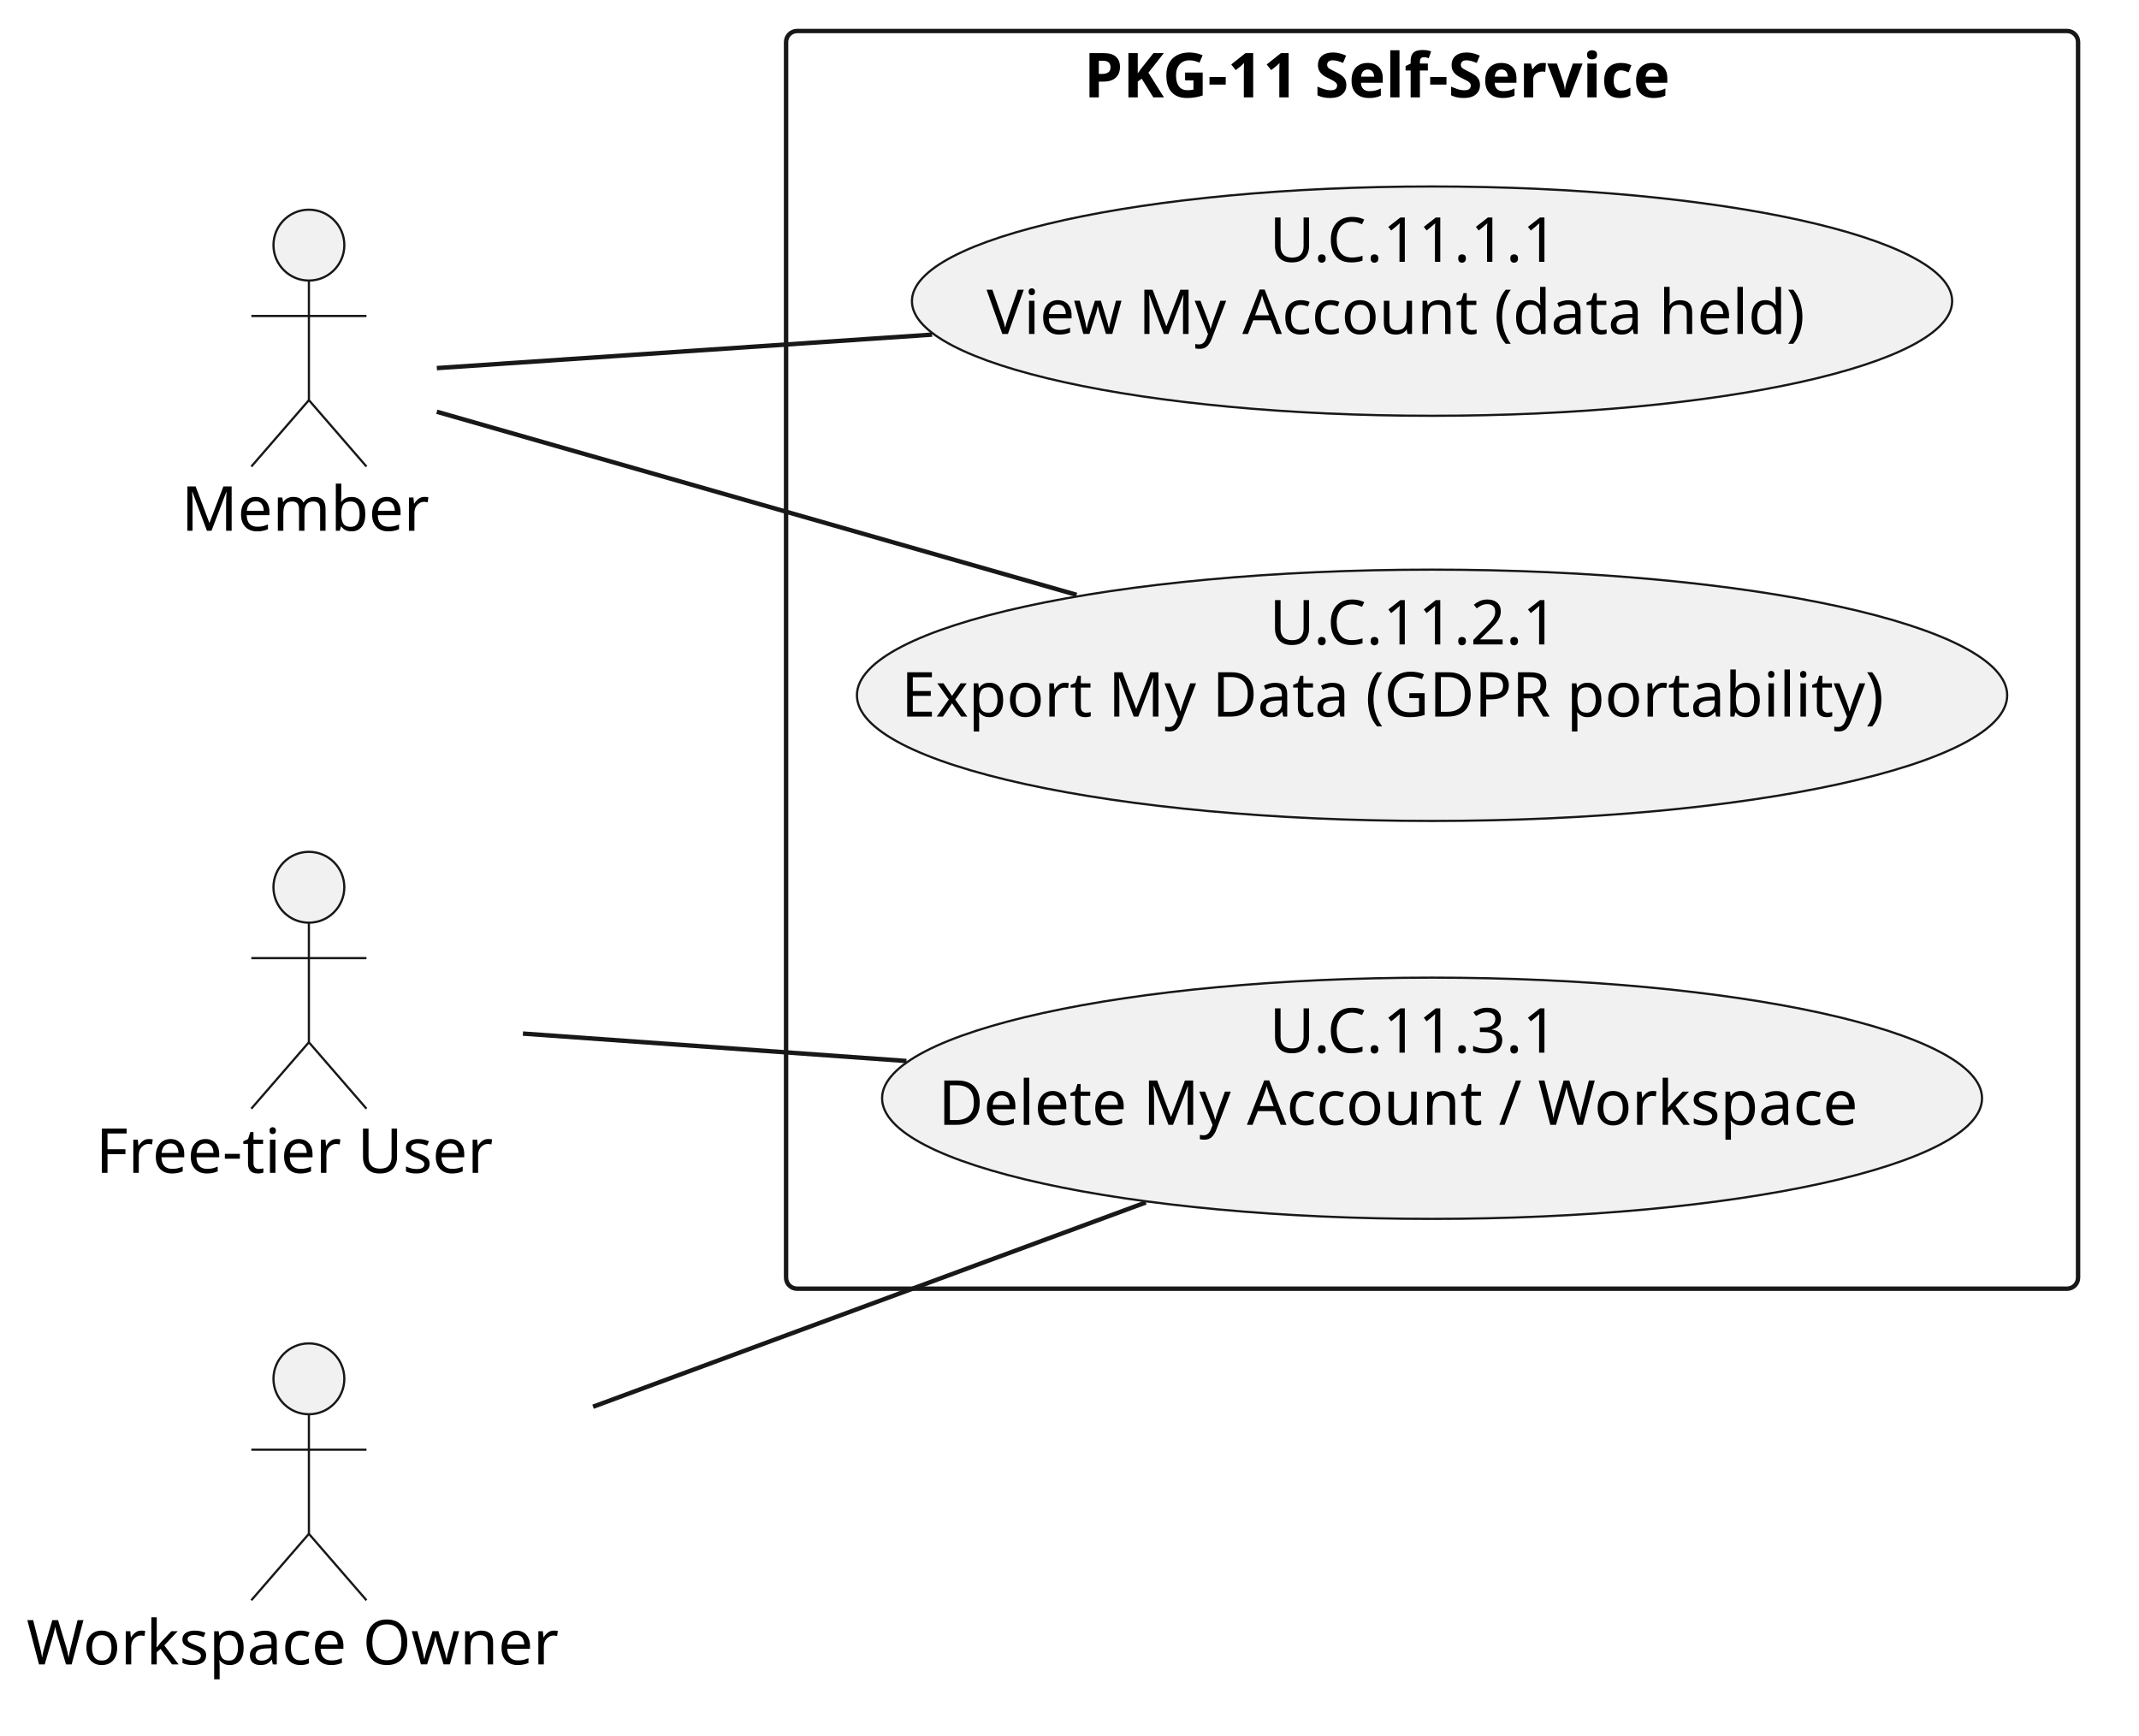
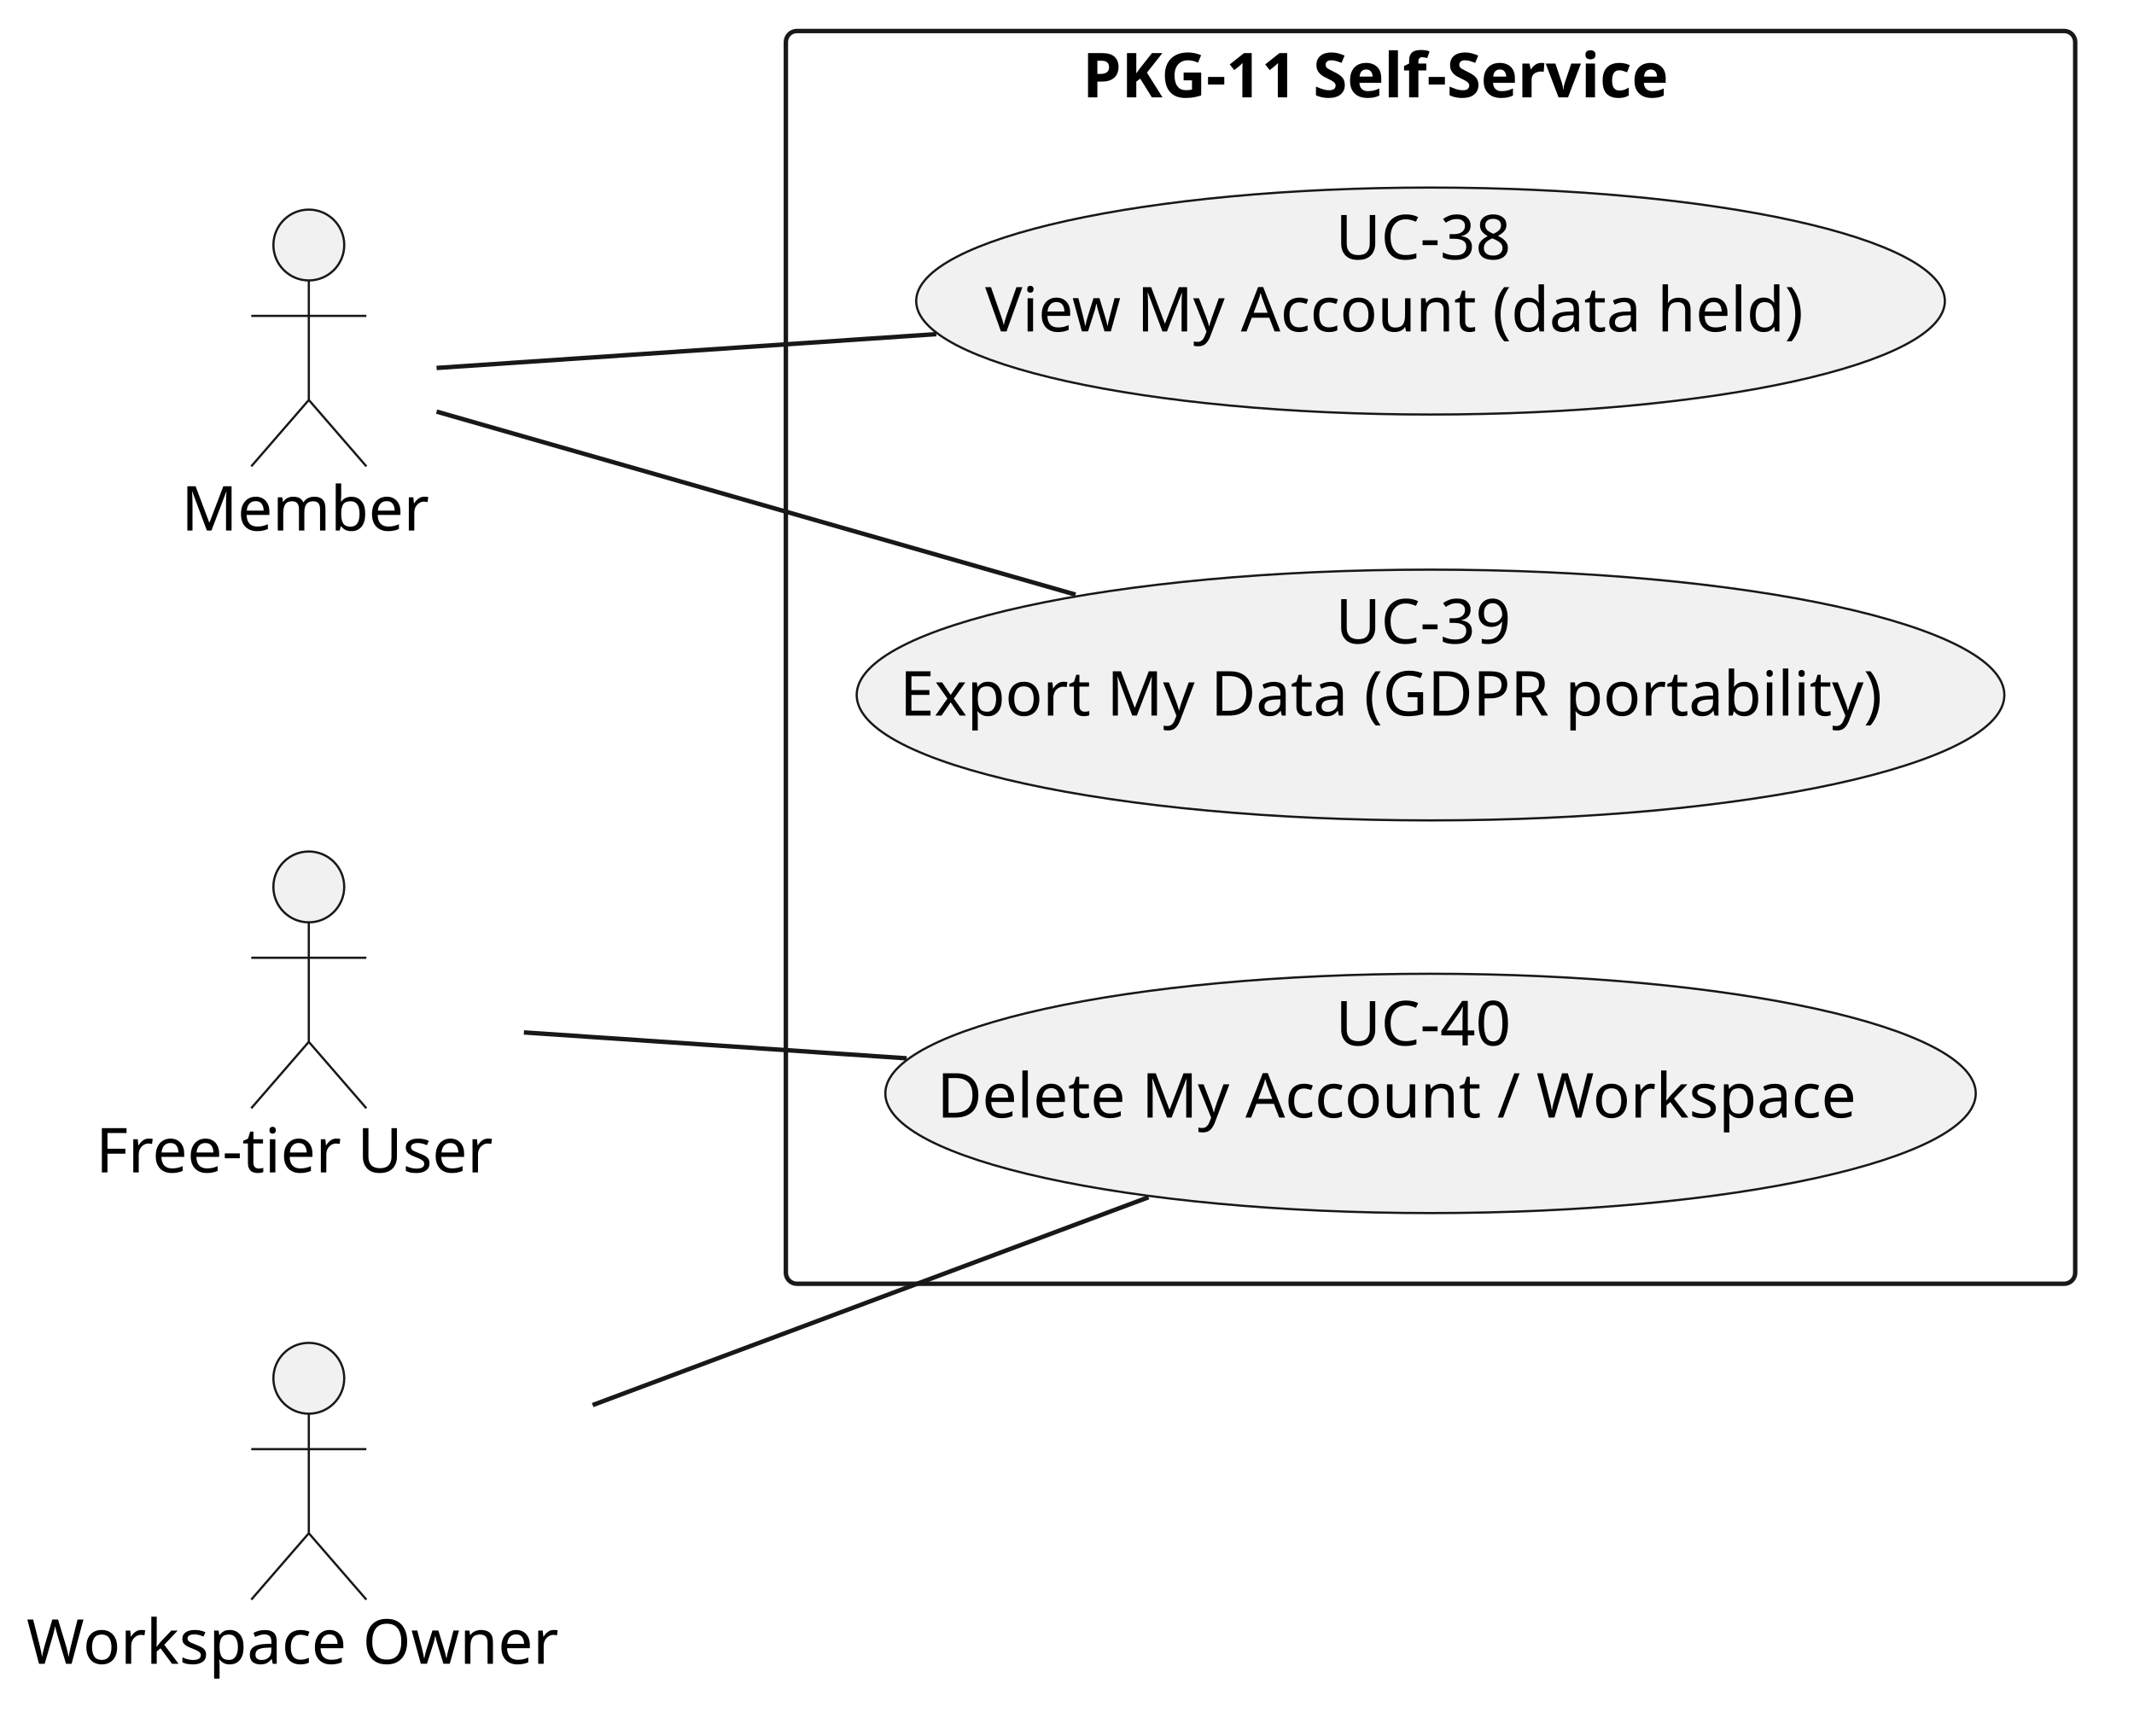
- <svg xmlns="http://www.w3.org/2000/svg" version="1.1" data-diagram-type="DESCRIPTION" style="width:483px;height:392px;background:#FFFFFF;" width="483px" height="392px" viewBox="0 0 483 392" zoomAndPan="magnify" preserveAspectRatio="none" contentStyleType="text/css">
+ <svg xmlns="http://www.w3.org/2000/svg" version="1.1" data-diagram-type="DESCRIPTION" style="width:482px;height:392px;background:#FFFFFF;" width="482px" height="392px" viewBox="0 0 482 392" zoomAndPan="magnify" preserveAspectRatio="none" contentStyleType="text/css">
  <defs />
  <g font-family="sans-serif" lengthAdjust="spacing">
    <g class="cluster" data-qualified-name="PKG-11 Self-Service" id="ent0004" data-source-line="5">
-       <rect x="177.5" y="7" width="291.74" height="284" fill="none" style="stroke:#181818;stroke-width:1;" rx="2.5" ry="2.5" />
-       <text x="244.746" y="21.995" fill="#000" font-size="14" textLength="157.247" font-weight="700">PKG-11 Self-Service</text>
+       <rect x="177.5" y="7" width="291.22" height="283" fill="none" style="stroke:#181818;stroke-width:1;" rx="2.5" ry="2.5" />
+       <text x="244.486" y="21.995" fill="#000" font-size="14" textLength="157.247" font-weight="700">PKG-11 Self-Service</text>
    </g>
    <g class="entity" data-qualified-name="PKG-11 Self-Service.UC1111" id="ent0005" data-source-line="6">
-       <ellipse cx="323.365" cy="67.999" rx="117.445" ry="25.889" fill="#F1F1F1" style="stroke:#181818;stroke-width:0.5;" />
-       <text x="286.639" y="59.117" fill="#000" font-size="14" textLength="73.452">U.C.11.1.1</text>
-       <text x="222.771" y="75.414" fill="#000" font-size="14" textLength="201.188">View My Account (data held)</text>
+       <ellipse cx="323.11" cy="68.004" rx="116.17" ry="25.634" fill="#F1F1F1" style="stroke:#181818;stroke-width:0.5;" />
+       <text x="301.666" y="58.577" fill="#000" font-size="14" textLength="42.889">UC-38</text>
+       <text x="222.516" y="74.874" fill="#000" font-size="14" textLength="201.188">View My Account (data held)</text>
    </g>
    <g class="entity" data-qualified-name="PKG-11 Self-Service.UC1121" id="ent0006" data-source-line="7">
-       <ellipse cx="323.367" cy="157.003" rx="129.867" ry="28.373" fill="#F1F1F1" style="stroke:#181818;stroke-width:0.5;" />
-       <text x="286.64" y="145.513" fill="#000" font-size="14" textLength="73.452">U.C.11.2.1</text>
-       <text x="203.492" y="161.81" fill="#000" font-size="14" textLength="239.75">Export My Data (GDPR portability)</text>
+       <ellipse cx="323.109" cy="157.002" rx="129.609" ry="28.322" fill="#F1F1F1" style="stroke:#181818;stroke-width:0.5;" />
+       <text x="301.665" y="145.353" fill="#000" font-size="14" textLength="42.889">UC-39</text>
+       <text x="203.234" y="161.65" fill="#000" font-size="14" textLength="239.75">Export My Data (GDPR portability)</text>
    </g>
    <g class="entity" data-qualified-name="PKG-11 Self-Service.UC1131" id="ent0007" data-source-line="8">
-       <ellipse cx="323.367" cy="247.997" rx="124.187" ry="27.237" fill="#F1F1F1" style="stroke:#181818;stroke-width:0.5;" />
-       <text x="286.64" y="237.697" fill="#000" font-size="14" textLength="73.452">U.C.11.3.1</text>
-       <text x="211.869" y="253.994" fill="#000" font-size="14" textLength="222.995">Delete My Account / Workspace</text>
+       <ellipse cx="323.114" cy="246.999" rx="123.144" ry="27.029" fill="#F1F1F1" style="stroke:#181818;stroke-width:0.5;" />
+       <text x="301.67" y="236.153" fill="#000" font-size="14" textLength="42.889">UC-40</text>
+       <text x="211.617" y="252.45" fill="#000" font-size="14" textLength="222.995">Delete My Account / Workspace</text>
    </g>
    <g class="entity" data-qualified-name="MEM" id="ent0001" data-source-line="2">
      <ellipse cx="69.753" cy="55.35" rx="8" ry="8" fill="#F1F1F1" style="stroke:#181818;stroke-width:0.5;" />
      <path d="M69.753,63.35 L69.753,90.35 M56.753,71.35 L82.753,71.35 M69.753,90.35 L56.753,105.35 M69.753,90.35 L82.753,105.35" style="stroke:#181818;stroke-width:0.5;" fill="none" />
      <text x="40.96" y="119.845" fill="#000" font-size="14" textLength="57.586">Member</text>
    </g>
    <g class="entity" data-qualified-name="FU" id="ent0002" data-source-line="3">
      <ellipse cx="69.748" cy="200.35" rx="8" ry="8" fill="#F1F1F1" style="stroke:#181818;stroke-width:0.5;" />
      <path d="M69.748,208.35 L69.748,235.35 M56.748,216.35 L82.748,216.35 M69.748,235.35 L56.748,250.35 M69.748,235.35 L82.748,250.35" style="stroke:#181818;stroke-width:0.5;" fill="none" />
      <text x="21.65" y="264.845" fill="#000" font-size="14" textLength="96.195">Free-tier User</text>
    </g>
    <g class="entity" data-qualified-name="OWN" id="ent0003" data-source-line="4">
      <ellipse cx="69.752" cy="311.35" rx="8" ry="8" fill="#F1F1F1" style="stroke:#181818;stroke-width:0.5;" />
      <path d="M69.752,319.35 L69.752,346.35 M56.752,327.35 L82.752,327.35 M69.752,346.35 L56.752,361.35 M69.752,346.35 L82.752,361.35" style="stroke:#181818;stroke-width:0.5;" fill="none" />
      <text x="6" y="375.845" fill="#000" font-size="14" textLength="127.504">Workspace Owner</text>
    </g>
    <g class="link" data-entity-1="ent0001" data-entity-2="ent0005" id="lnk8" data-source-line="10" data-link-type="association">
-       <path d="M98.64,83.12 C125.89,81.28 169.19,78.35 210.47,75.56" style="stroke:#181818;stroke-width:1;" fill="none" id="MEM-UC1111" />
+       <path d="M98.61,83.12 C126.09,81.26 169.91,78.3 211.49,75.48" style="stroke:#181818;stroke-width:1;" fill="none" id="MEM-UC1111" />
    </g>
    <g class="link" data-entity-1="ent0001" data-entity-2="ent0006" id="lnk9" data-source-line="11" data-link-type="association">
-       <path d="M98.64,92.98 C133.25,102.89 193.74,120.19 243.1,134.32" style="stroke:#181818;stroke-width:1;" fill="none" id="MEM-UC1121" />
+       <path d="M98.61,92.98 C133.19,102.89 193.61,120.19 242.92,134.32" style="stroke:#181818;stroke-width:1;" fill="none" id="MEM-UC1121" />
    </g>
    <g class="link" data-entity-1="ent0002" data-entity-2="ent0007" id="lnk10" data-source-line="12" data-link-type="association">
-       <path d="M118.08,233.39 C142.71,235.15 174.02,237.39 204.68,239.58" style="stroke:#181818;stroke-width:1;" fill="none" id="FU-UC1131" />
+       <path d="M118.33,233.22 C142.95,234.88 174.2,237 204.79,239.07" style="stroke:#181818;stroke-width:1;" fill="none" id="FU-UC1131" />
    </g>
    <g class="link" data-entity-1="ent0003" data-entity-2="ent0007" id="lnk11" data-source-line="13" data-link-type="association">
-       <path d="M133.92,317.65 C172.06,303.56 220.51,285.65 258.74,271.52" style="stroke:#181818;stroke-width:1;" fill="none" id="OWN-UC1131" />
+       <path d="M133.86,317.4 C172.25,303.05 221.1,284.78 259.42,270.45" style="stroke:#181818;stroke-width:1;" fill="none" id="OWN-UC1131" />
    </g>
  </g>
</svg>
